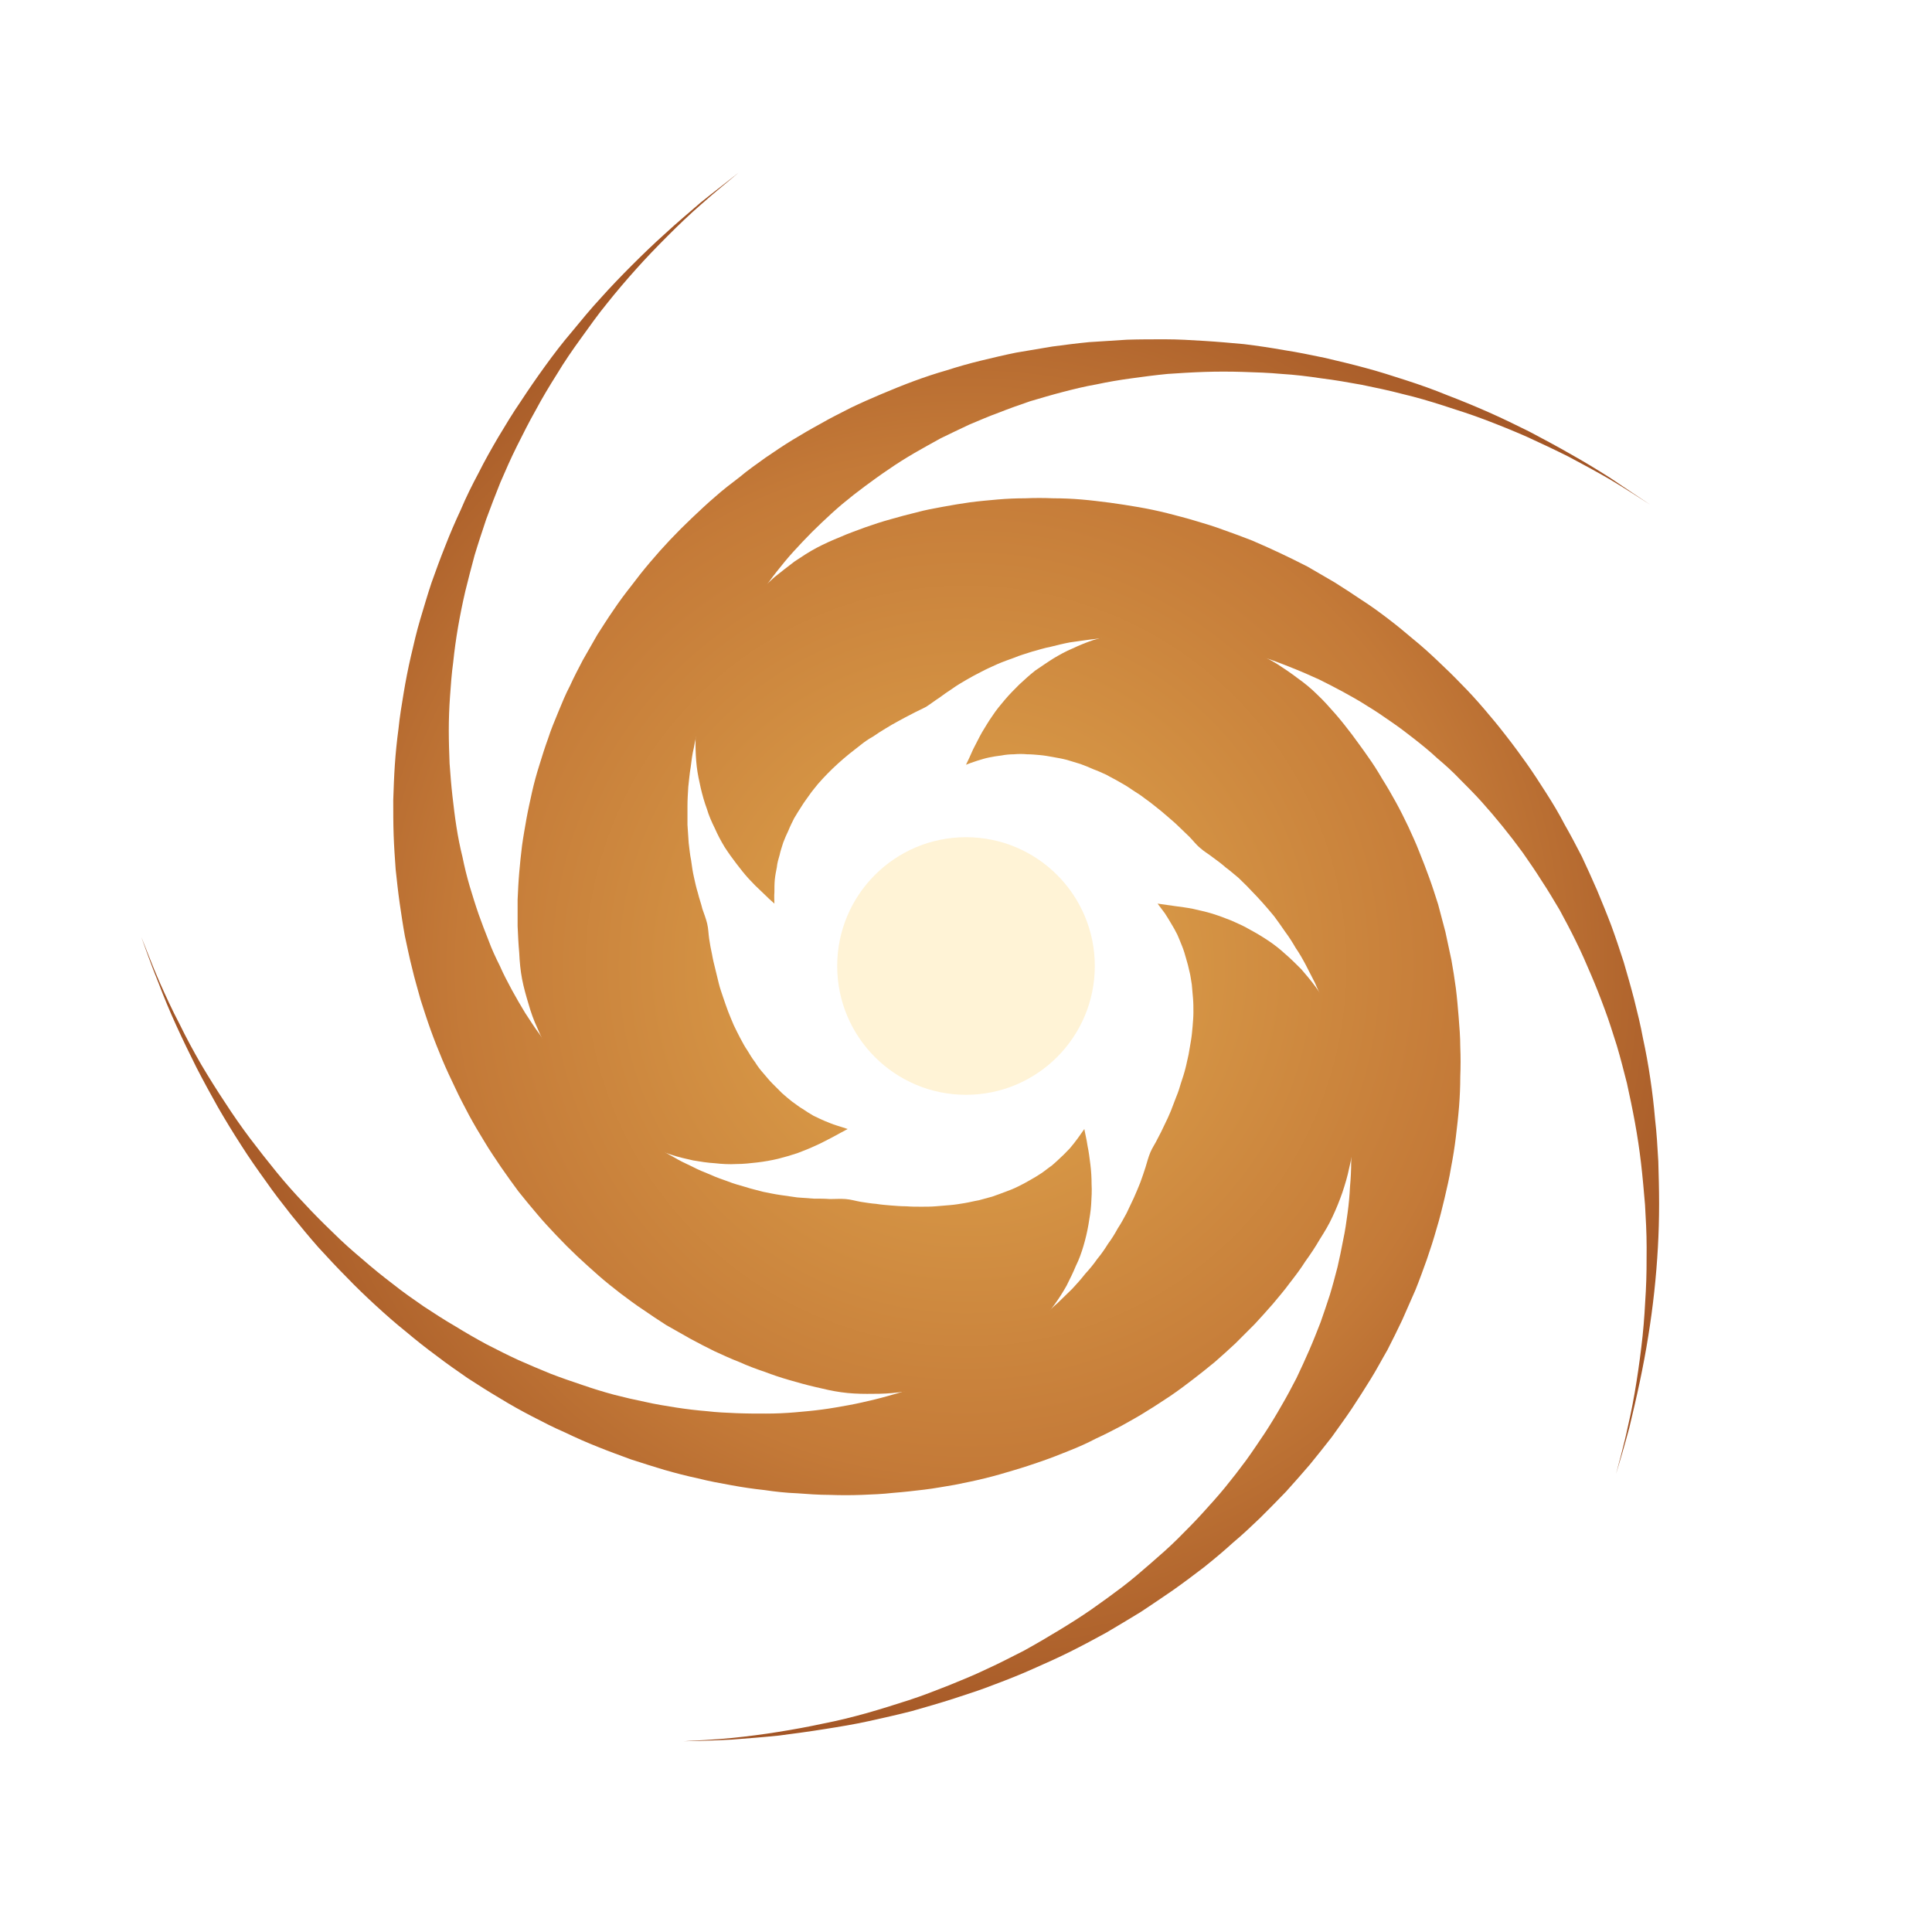
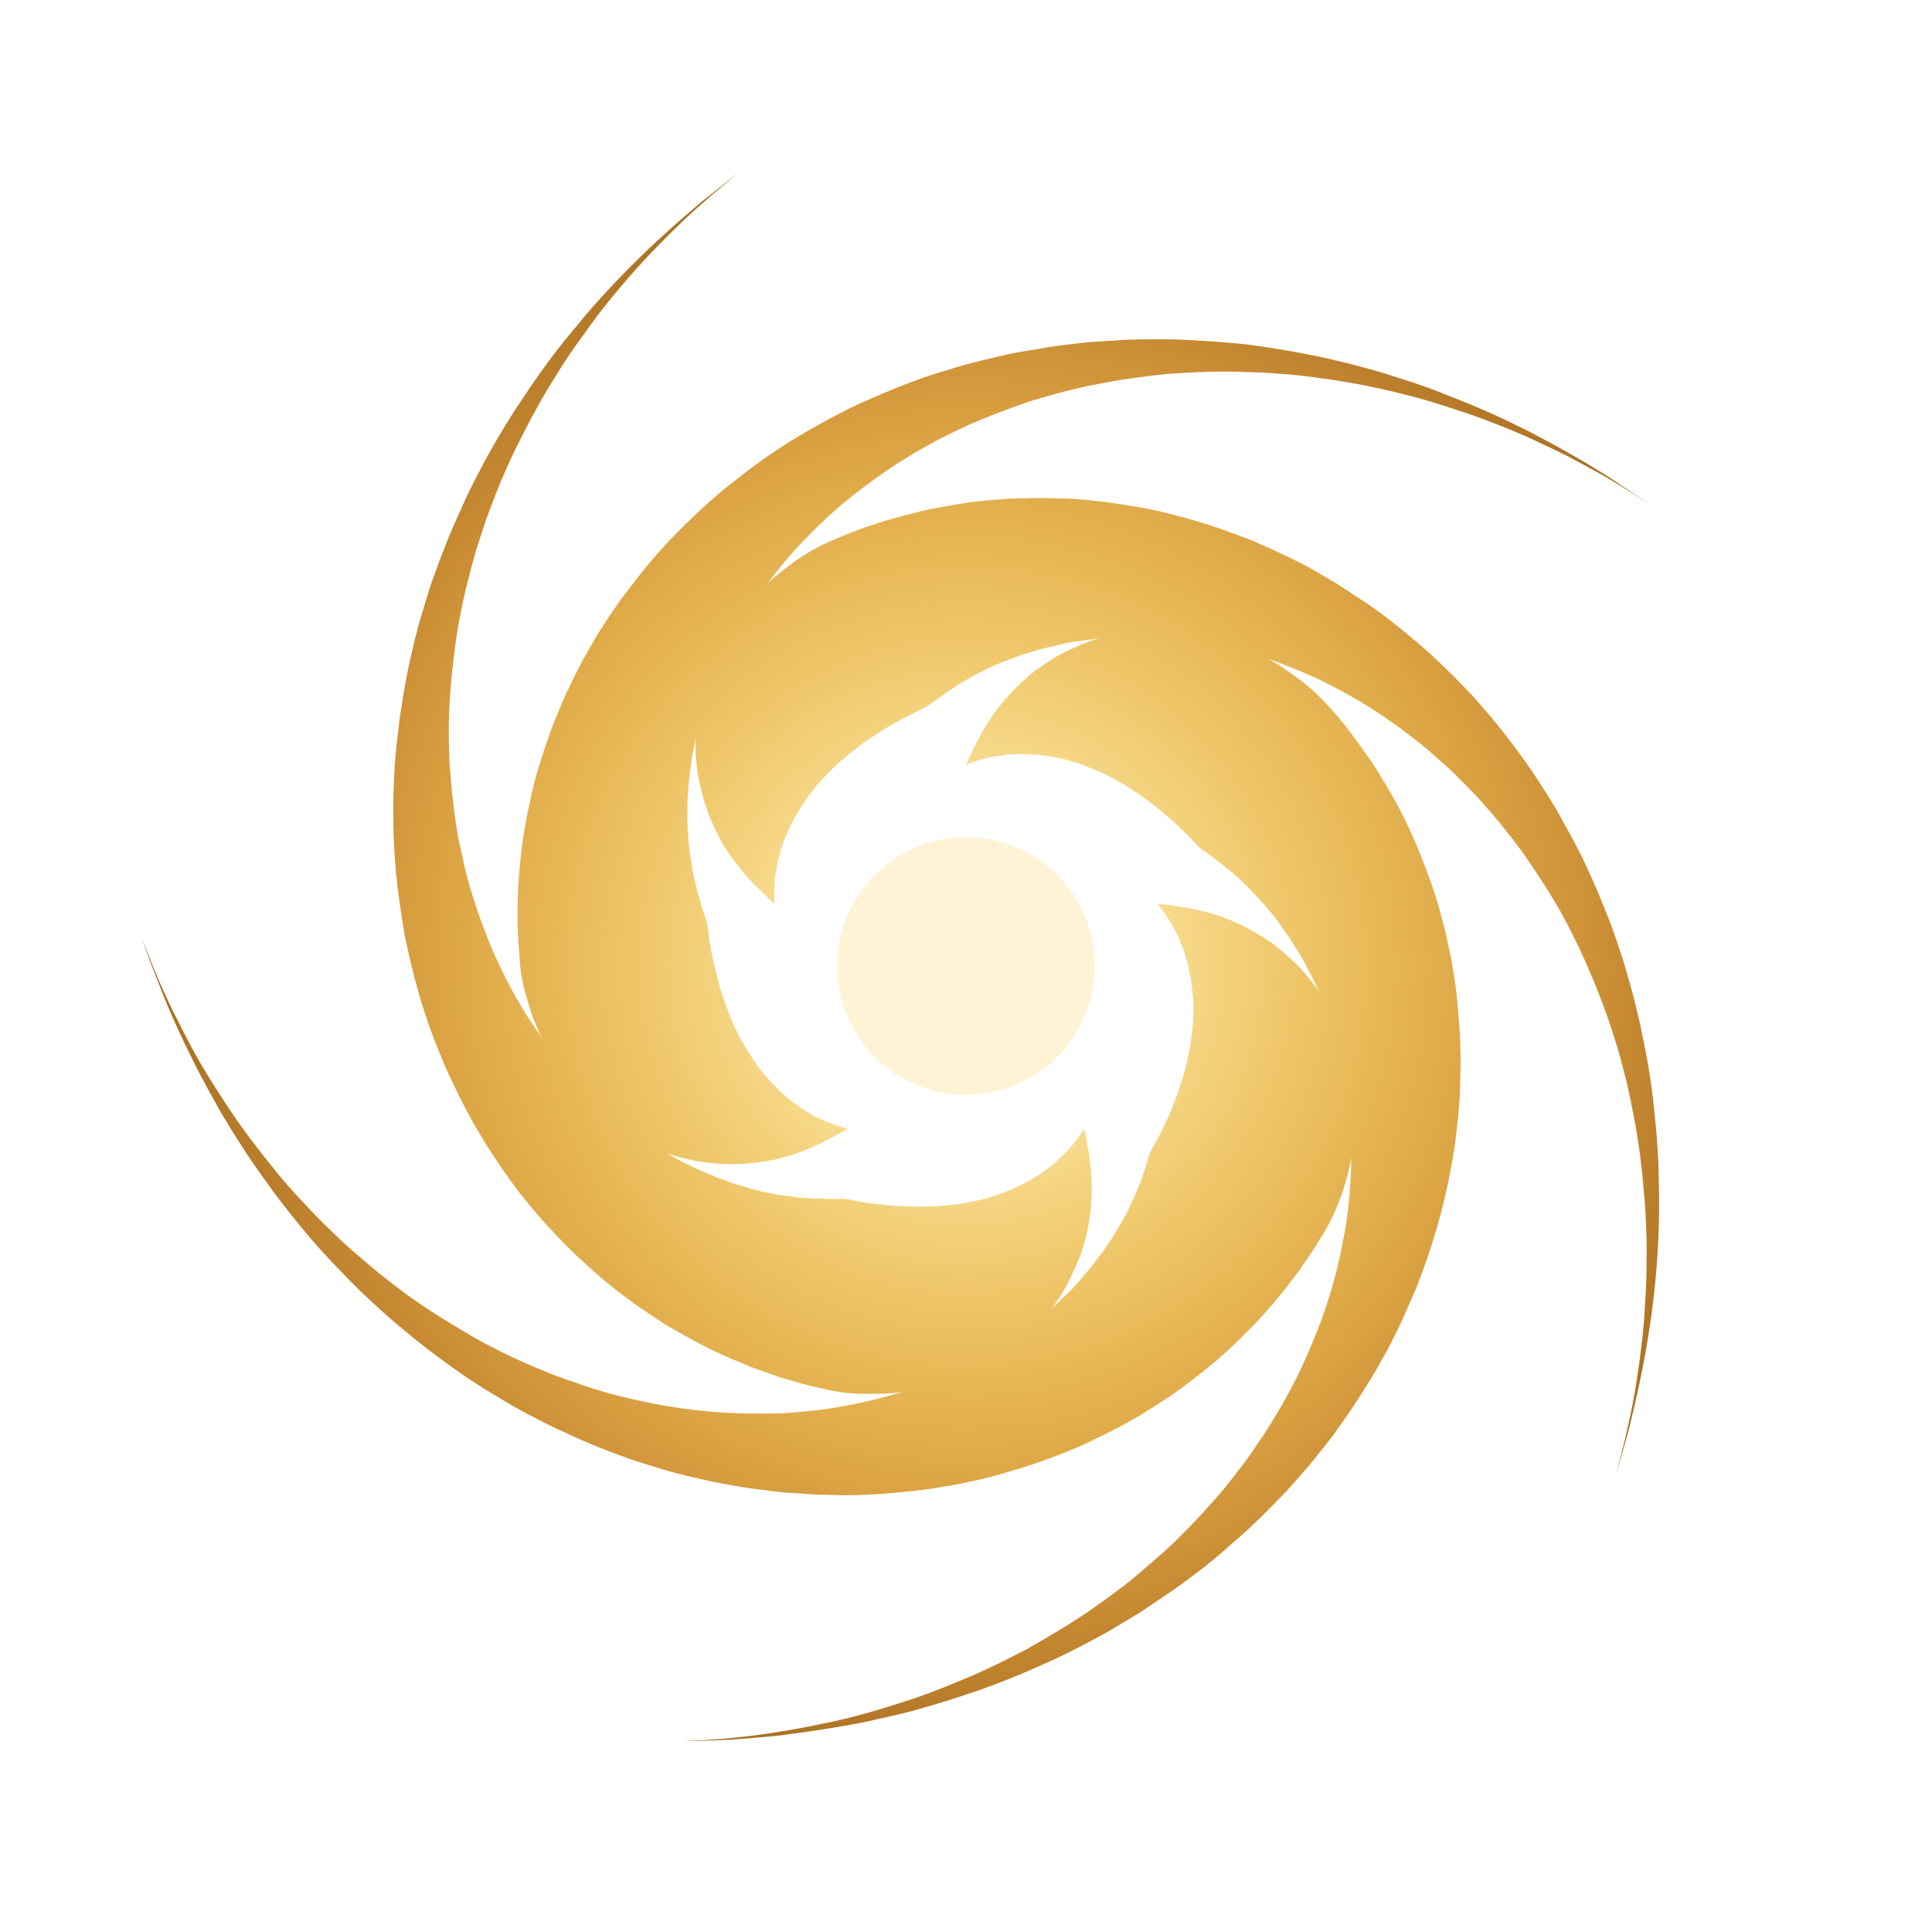
<svg xmlns="http://www.w3.org/2000/svg" viewBox="0 0 48 48">
  <defs>
    <radialGradient id="fm" gradientUnits="userSpaceOnUse" cx="24" cy="24" r="21">
-       <stop offset="0" stop-color="#E2A84E" />
-       <stop offset=".6" stop-color="#C47A38" />
-       <stop offset="1" stop-color="#9C4E22" />
+       <stop offset="0" stop-color="#FFF4D2" />
+       <stop offset="0.12" stop-color="#FCE8AE" />
+       <stop offset="0.24" stop-color="#F7DA8C" />
+       <stop offset="0.36" stop-color="#F0CA6E" />
+       <stop offset="0.48" stop-color="#E8B957" />
+       <stop offset="0.6" stop-color="#DEA746" />
+       <stop offset="0.72" stop-color="#D09439" />
+       <stop offset="0.84" stop-color="#BE812D" />
+       <stop offset="1" stop-color="#A06A1E" />
    </radialGradient>
  </defs>
  <path d="M24.00 19.00 C24.05 18.98 24.18 18.93 24.28 18.90 C24.38 18.87 24.47 18.84 24.57 18.82 C24.67 18.80 24.78 18.78 24.88 18.77 C24.98 18.75 25.09 18.74 25.19 18.74 C25.30 18.73 25.41 18.73 25.52 18.74 C25.62 18.74 25.73 18.75 25.84 18.76 C25.95 18.77 26.06 18.79 26.17 18.81 C26.28 18.83 26.40 18.85 26.51 18.88 C26.62 18.91 26.73 18.95 26.84 18.98 C26.95 19.02 27.05 19.06 27.16 19.11 C27.27 19.15 27.38 19.20 27.49 19.25 C27.59 19.31 27.70 19.36 27.80 19.42 C27.91 19.48 28.01 19.54 28.11 19.61 C28.21 19.68 28.32 19.74 28.42 19.82 C28.52 19.89 28.61 19.96 28.71 20.04 C28.81 20.12 28.90 20.19 29.00 20.28 C29.09 20.36 29.19 20.44 29.28 20.53 C29.37 20.62 29.46 20.70 29.55 20.79 C29.64 20.88 29.72 20.99 29.82 21.07 C29.92 21.16 30.03 21.22 30.13 21.30 C30.24 21.38 30.35 21.46 30.45 21.55 C30.56 21.63 30.66 21.72 30.77 21.81 C30.87 21.91 30.97 22.00 31.07 22.11 C31.17 22.21 31.27 22.32 31.37 22.43 C31.47 22.54 31.56 22.65 31.66 22.77 C31.75 22.89 31.84 23.02 31.93 23.15 C32.02 23.27 32.11 23.41 32.19 23.55 C32.28 23.68 32.36 23.82 32.44 23.97 C32.52 24.12 32.59 24.27 32.67 24.42 C32.74 24.58 32.81 24.73 32.87 24.90 C32.94 25.06 33.00 25.23 33.05 25.40 C33.11 25.57 33.16 25.74 33.21 25.92 C33.26 26.10 33.31 26.28 33.34 26.47 C33.38 26.65 33.42 26.84 33.45 27.03 C33.48 27.22 33.50 27.42 33.52 27.62 C33.54 27.82 33.56 28.02 33.56 28.23 C33.57 28.43 33.58 28.64 33.57 28.85 C33.57 29.06 33.56 29.27 33.54 29.49 C33.53 29.70 33.51 29.92 33.48 30.14 C33.45 30.36 33.42 30.58 33.37 30.81 C33.33 31.03 33.28 31.26 33.23 31.48 C33.17 31.71 33.11 31.94 33.04 32.17 C32.97 32.39 32.89 32.62 32.81 32.85 C32.72 33.08 32.63 33.31 32.53 33.54 C32.43 33.77 32.32 34.01 32.21 34.24 C32.09 34.47 31.97 34.70 31.84 34.92 C31.71 35.15 31.57 35.38 31.42 35.61 C31.27 35.83 31.12 36.06 30.96 36.28 C30.79 36.51 30.62 36.73 30.44 36.95 C30.26 37.17 30.07 37.38 29.87 37.60 C29.68 37.81 29.47 38.02 29.26 38.23 C29.05 38.44 28.82 38.64 28.59 38.84 C28.36 39.04 28.13 39.24 27.88 39.43 C27.63 39.62 27.38 39.80 27.11 39.99 C26.85 40.17 26.58 40.34 26.30 40.51 C26.02 40.68 25.73 40.85 25.44 41.01 C25.14 41.16 24.84 41.32 24.53 41.46 C24.22 41.61 23.90 41.74 23.58 41.87 C23.25 42.00 22.92 42.13 22.58 42.24 C22.24 42.35 21.89 42.46 21.54 42.56 C21.18 42.66 20.82 42.75 20.46 42.82 C20.09 42.90 19.71 42.97 19.33 43.03 C18.96 43.09 18.57 43.14 18.18 43.18 C17.79 43.22 17.19 43.25 16.99 43.26 L16.99 43.26 C17.19 43.26 17.79 43.24 18.18 43.22 C18.57 43.19 18.96 43.16 19.35 43.12 C19.73 43.07 20.11 43.02 20.48 42.96 C20.86 42.90 21.23 42.84 21.59 42.76 C21.95 42.68 22.31 42.60 22.66 42.51 C23.01 42.41 23.36 42.31 23.70 42.20 C24.04 42.09 24.38 41.98 24.71 41.85 C25.03 41.73 25.36 41.60 25.67 41.46 C25.99 41.32 26.30 41.18 26.60 41.03 C26.90 40.88 27.20 40.72 27.49 40.56 C27.78 40.39 28.06 40.22 28.34 40.05 C28.61 39.87 28.88 39.69 29.14 39.51 C29.41 39.32 29.66 39.13 29.91 38.94 C30.16 38.74 30.40 38.54 30.63 38.33 C30.87 38.13 31.09 37.92 31.31 37.71 C31.53 37.49 31.74 37.28 31.95 37.06 C32.15 36.84 32.35 36.61 32.54 36.39 C32.73 36.16 32.91 35.93 33.09 35.70 C33.26 35.46 33.43 35.23 33.59 34.99 C33.75 34.75 33.90 34.51 34.05 34.27 C34.20 34.03 34.33 33.78 34.47 33.54 C34.60 33.29 34.72 33.04 34.84 32.79 C34.95 32.54 35.06 32.29 35.17 32.04 C35.27 31.79 35.36 31.54 35.45 31.29 C35.54 31.03 35.62 30.78 35.69 30.53 C35.77 30.27 35.83 30.02 35.89 29.77 C35.95 29.51 36.01 29.26 36.05 29.01 C36.10 28.75 36.14 28.50 36.17 28.25 C36.20 28.00 36.23 27.74 36.25 27.49 C36.27 27.24 36.28 26.99 36.28 26.75 C36.29 26.50 36.29 26.25 36.28 26.01 C36.28 25.76 36.26 25.52 36.24 25.27 C36.22 25.03 36.20 24.79 36.17 24.55 C36.14 24.32 36.10 24.08 36.06 23.85 C36.01 23.61 35.96 23.38 35.91 23.15 C35.85 22.92 35.79 22.70 35.73 22.47 C35.66 22.25 35.59 22.03 35.51 21.81 C35.43 21.59 35.35 21.38 35.26 21.16 C35.18 20.95 35.08 20.74 34.99 20.54 C34.89 20.33 34.79 20.13 34.68 19.93 C34.57 19.73 34.46 19.54 34.34 19.35 C34.23 19.16 34.11 18.97 33.98 18.79 C33.85 18.60 33.72 18.43 33.59 18.25 C33.46 18.08 33.32 17.90 33.18 17.74 C33.03 17.57 32.89 17.41 32.73 17.26 C32.58 17.11 32.41 16.97 32.24 16.85 C32.07 16.72 31.89 16.60 31.72 16.49 C31.54 16.38 31.35 16.29 31.17 16.20 C30.98 16.11 30.79 16.03 30.60 15.96 C30.41 15.90 30.21 15.84 30.02 15.79 C29.83 15.75 29.63 15.71 29.43 15.69 C29.24 15.66 29.04 15.65 28.85 15.65 C28.65 15.64 28.46 15.65 28.27 15.67 C28.08 15.69 27.89 15.72 27.71 15.76 C27.52 15.80 27.34 15.85 27.17 15.90 C26.99 15.96 26.82 16.03 26.65 16.11 C26.48 16.18 26.32 16.27 26.17 16.36 C26.01 16.46 25.87 16.56 25.72 16.66 C25.58 16.77 25.45 16.89 25.32 17.01 C25.20 17.13 25.08 17.25 24.97 17.38 C24.86 17.51 24.75 17.64 24.66 17.78 C24.56 17.92 24.48 18.06 24.40 18.19 C24.32 18.33 24.25 18.48 24.18 18.61 C24.12 18.75 24.03 18.94 24.00 19.00 Z" fill="url(#fm)" />
  <path d="M28.76 22.45 C28.79 22.49 28.88 22.61 28.94 22.69 C28.99 22.77 29.05 22.86 29.10 22.95 C29.15 23.03 29.20 23.12 29.25 23.22 C29.29 23.31 29.33 23.41 29.37 23.51 C29.41 23.61 29.44 23.71 29.47 23.82 C29.50 23.92 29.53 24.03 29.55 24.13 C29.58 24.24 29.59 24.35 29.61 24.46 C29.62 24.57 29.63 24.69 29.64 24.80 C29.65 24.92 29.65 25.03 29.65 25.15 C29.65 25.26 29.64 25.38 29.63 25.50 C29.62 25.61 29.61 25.73 29.59 25.85 C29.57 25.97 29.55 26.08 29.53 26.20 C29.50 26.32 29.48 26.44 29.45 26.55 C29.42 26.67 29.38 26.79 29.34 26.91 C29.31 27.02 29.27 27.14 29.22 27.26 C29.18 27.37 29.13 27.49 29.09 27.60 C29.04 27.72 28.99 27.83 28.93 27.95 C28.88 28.06 28.82 28.18 28.76 28.29 C28.71 28.40 28.63 28.51 28.58 28.63 C28.53 28.75 28.50 28.87 28.46 29.00 C28.42 29.12 28.38 29.25 28.33 29.38 C28.28 29.50 28.23 29.63 28.17 29.76 C28.11 29.89 28.05 30.01 27.99 30.14 C27.92 30.27 27.85 30.40 27.77 30.52 C27.70 30.65 27.62 30.78 27.53 30.90 C27.45 31.03 27.36 31.16 27.26 31.28 C27.17 31.41 27.07 31.53 26.96 31.65 C26.86 31.78 26.75 31.90 26.64 32.02 C26.52 32.14 26.40 32.25 26.28 32.37 C26.15 32.49 26.02 32.60 25.89 32.71 C25.75 32.83 25.61 32.94 25.47 33.04 C25.33 33.15 25.18 33.25 25.02 33.35 C24.87 33.46 24.71 33.55 24.54 33.65 C24.38 33.74 24.21 33.84 24.04 33.92 C23.86 34.01 23.68 34.10 23.50 34.18 C23.32 34.26 23.13 34.33 22.94 34.40 C22.74 34.47 22.55 34.54 22.35 34.60 C22.14 34.66 21.94 34.72 21.73 34.77 C21.52 34.82 21.31 34.87 21.09 34.91 C20.87 34.95 20.65 34.99 20.42 35.02 C20.20 35.05 19.97 35.07 19.74 35.09 C19.50 35.11 19.27 35.12 19.03 35.12 C18.79 35.12 18.55 35.12 18.30 35.11 C18.06 35.10 17.81 35.09 17.56 35.06 C17.31 35.04 17.06 35.01 16.80 34.97 C16.55 34.93 16.29 34.89 16.03 34.83 C15.78 34.78 15.52 34.72 15.25 34.65 C14.99 34.58 14.73 34.50 14.47 34.41 C14.20 34.32 13.94 34.23 13.68 34.13 C13.41 34.02 13.15 33.91 12.88 33.79 C12.62 33.67 12.36 33.54 12.09 33.40 C11.83 33.26 11.57 33.11 11.31 32.95 C11.05 32.80 10.79 32.63 10.53 32.46 C10.27 32.28 10.01 32.10 9.76 31.90 C9.51 31.71 9.25 31.50 9.01 31.29 C8.76 31.08 8.51 30.86 8.27 30.62 C8.03 30.39 7.79 30.15 7.56 29.90 C7.32 29.65 7.09 29.39 6.87 29.12 C6.65 28.85 6.43 28.57 6.21 28.28 C6.00 28.00 5.79 27.70 5.59 27.39 C5.39 27.09 5.19 26.77 5.00 26.45 C4.81 26.12 4.63 25.79 4.46 25.44 C4.28 25.10 4.12 24.75 3.96 24.39 C3.80 24.03 3.59 23.47 3.51 23.28 L3.51 23.28 C3.58 23.47 3.78 24.04 3.93 24.40 C4.07 24.77 4.22 25.13 4.38 25.48 C4.54 25.83 4.71 26.18 4.88 26.52 C5.05 26.85 5.23 27.18 5.41 27.50 C5.60 27.83 5.79 28.14 5.99 28.45 C6.18 28.75 6.39 29.05 6.60 29.34 C6.80 29.63 7.02 29.91 7.24 30.19 C7.46 30.46 7.68 30.73 7.91 30.99 C8.14 31.24 8.37 31.49 8.61 31.73 C8.85 31.98 9.09 32.21 9.33 32.43 C9.58 32.66 9.83 32.88 10.08 33.08 C10.33 33.29 10.58 33.49 10.84 33.68 C11.10 33.88 11.36 34.06 11.62 34.24 C11.88 34.41 12.15 34.58 12.42 34.74 C12.68 34.90 12.95 35.05 13.22 35.19 C13.49 35.33 13.76 35.47 14.04 35.59 C14.31 35.72 14.58 35.84 14.86 35.95 C15.13 36.06 15.41 36.16 15.68 36.26 C15.96 36.35 16.24 36.44 16.51 36.52 C16.79 36.60 17.06 36.67 17.34 36.73 C17.62 36.80 17.89 36.85 18.17 36.90 C18.44 36.95 18.71 36.99 18.99 37.02 C19.26 37.06 19.53 37.09 19.80 37.10 C20.07 37.12 20.34 37.14 20.61 37.14 C20.88 37.15 21.14 37.15 21.41 37.14 C21.67 37.13 21.93 37.12 22.19 37.09 C22.45 37.07 22.71 37.04 22.96 37.01 C23.22 36.98 23.47 36.93 23.72 36.89 C23.97 36.84 24.22 36.79 24.46 36.73 C24.71 36.67 24.95 36.60 25.18 36.53 C25.42 36.46 25.66 36.38 25.89 36.30 C26.12 36.22 26.35 36.13 26.57 36.04 C26.80 35.95 27.02 35.85 27.23 35.74 C27.45 35.64 27.66 35.53 27.87 35.42 C28.08 35.30 28.29 35.19 28.49 35.06 C28.69 34.94 28.88 34.81 29.08 34.68 C29.27 34.55 29.46 34.41 29.64 34.27 C29.82 34.13 30.00 33.99 30.18 33.84 C30.35 33.69 30.52 33.54 30.69 33.38 C30.85 33.22 31.01 33.06 31.17 32.90 C31.32 32.74 31.47 32.57 31.62 32.40 C31.76 32.23 31.91 32.06 32.04 31.88 C32.18 31.70 32.31 31.53 32.43 31.34 C32.56 31.16 32.68 30.98 32.79 30.79 C32.91 30.60 33.02 30.42 33.11 30.22 C33.20 30.03 33.28 29.83 33.35 29.63 C33.42 29.42 33.48 29.22 33.52 29.02 C33.57 28.81 33.61 28.61 33.64 28.40 C33.66 28.20 33.68 28.00 33.68 27.79 C33.69 27.59 33.68 27.39 33.67 27.19 C33.65 26.99 33.62 26.79 33.59 26.60 C33.55 26.41 33.50 26.21 33.44 26.03 C33.39 25.84 33.32 25.66 33.24 25.49 C33.17 25.31 33.08 25.14 32.99 24.98 C32.89 24.82 32.79 24.66 32.68 24.51 C32.57 24.36 32.45 24.22 32.33 24.08 C32.20 23.95 32.07 23.82 31.93 23.70 C31.80 23.58 31.66 23.47 31.51 23.37 C31.36 23.27 31.21 23.18 31.06 23.10 C30.91 23.01 30.75 22.94 30.59 22.87 C30.44 22.81 30.28 22.75 30.12 22.70 C29.96 22.65 29.80 22.62 29.64 22.58 C29.49 22.55 29.33 22.53 29.18 22.51 C29.03 22.49 28.83 22.46 28.76 22.45 Z" fill="url(#fm)" />
  <path d="M26.94 28.05 C26.91 28.09 26.83 28.21 26.77 28.29 C26.71 28.37 26.65 28.45 26.58 28.53 C26.51 28.60 26.44 28.68 26.36 28.75 C26.29 28.82 26.21 28.89 26.13 28.96 C26.04 29.02 25.96 29.09 25.87 29.15 C25.78 29.21 25.68 29.27 25.59 29.32 C25.49 29.38 25.39 29.43 25.29 29.48 C25.19 29.53 25.09 29.57 24.98 29.61 C24.87 29.65 24.77 29.69 24.65 29.73 C24.54 29.76 24.43 29.79 24.32 29.82 C24.20 29.84 24.09 29.87 23.97 29.89 C23.85 29.91 23.73 29.93 23.61 29.94 C23.50 29.95 23.37 29.96 23.25 29.97 C23.13 29.98 23.01 29.98 22.89 29.98 C22.76 29.98 22.64 29.98 22.52 29.97 C22.39 29.97 22.27 29.96 22.14 29.95 C22.02 29.94 21.89 29.93 21.77 29.91 C21.64 29.90 21.52 29.88 21.39 29.86 C21.27 29.84 21.14 29.80 21.01 29.79 C20.88 29.78 20.76 29.79 20.62 29.79 C20.49 29.78 20.36 29.78 20.22 29.78 C20.09 29.77 19.95 29.76 19.81 29.75 C19.67 29.73 19.53 29.71 19.39 29.69 C19.25 29.67 19.11 29.64 18.96 29.61 C18.82 29.57 18.67 29.54 18.52 29.49 C18.38 29.45 18.23 29.41 18.08 29.35 C17.94 29.30 17.79 29.25 17.64 29.18 C17.49 29.12 17.34 29.06 17.19 28.98 C17.04 28.91 16.89 28.84 16.74 28.75 C16.59 28.67 16.44 28.58 16.30 28.49 C16.15 28.40 16.00 28.30 15.85 28.19 C15.71 28.09 15.56 27.98 15.42 27.86 C15.27 27.75 15.13 27.63 14.99 27.50 C14.85 27.37 14.71 27.24 14.57 27.10 C14.44 26.96 14.30 26.82 14.17 26.67 C14.04 26.52 13.91 26.36 13.78 26.20 C13.65 26.04 13.53 25.88 13.41 25.70 C13.28 25.53 13.17 25.35 13.05 25.17 C12.94 24.99 12.83 24.80 12.72 24.60 C12.62 24.41 12.51 24.21 12.42 24.00 C12.32 23.80 12.22 23.59 12.14 23.37 C12.05 23.15 11.97 22.93 11.89 22.71 C11.81 22.48 11.74 22.25 11.67 22.02 C11.60 21.78 11.54 21.54 11.49 21.29 C11.43 21.05 11.38 20.80 11.34 20.54 C11.30 20.29 11.27 20.03 11.24 19.77 C11.21 19.51 11.19 19.24 11.17 18.97 C11.16 18.70 11.15 18.43 11.15 18.15 C11.15 17.87 11.16 17.59 11.18 17.31 C11.20 17.03 11.22 16.74 11.26 16.45 C11.29 16.16 11.33 15.87 11.38 15.58 C11.43 15.29 11.49 14.99 11.56 14.69 C11.63 14.40 11.71 14.10 11.79 13.80 C11.88 13.50 11.98 13.20 12.08 12.90 C12.19 12.60 12.31 12.29 12.43 11.99 C12.56 11.69 12.69 11.39 12.84 11.09 C12.99 10.79 13.14 10.49 13.31 10.19 C13.47 9.89 13.65 9.59 13.84 9.29 C14.02 8.99 14.22 8.70 14.43 8.41 C14.64 8.12 14.85 7.82 15.08 7.54 C15.31 7.25 15.55 6.97 15.80 6.69 C16.05 6.41 16.32 6.13 16.59 5.86 C16.86 5.59 17.14 5.32 17.44 5.06 C17.73 4.80 18.20 4.42 18.35 4.29 L18.35 4.29 C18.19 4.42 17.72 4.78 17.41 5.03 C17.11 5.29 16.81 5.54 16.53 5.80 C16.24 6.06 15.97 6.32 15.70 6.59 C15.43 6.86 15.17 7.13 14.92 7.41 C14.67 7.68 14.44 7.96 14.21 8.24 C13.97 8.52 13.75 8.81 13.54 9.10 C13.33 9.39 13.13 9.68 12.94 9.97 C12.74 10.26 12.56 10.56 12.38 10.86 C12.21 11.15 12.04 11.45 11.89 11.75 C11.73 12.05 11.58 12.35 11.45 12.66 C11.31 12.96 11.18 13.26 11.06 13.57 C10.94 13.87 10.83 14.17 10.72 14.48 C10.62 14.78 10.53 15.09 10.44 15.39 C10.35 15.69 10.28 16.00 10.21 16.30 C10.14 16.60 10.08 16.91 10.03 17.21 C9.98 17.51 9.93 17.81 9.90 18.11 C9.86 18.41 9.83 18.70 9.81 19.00 C9.79 19.29 9.78 19.59 9.77 19.88 C9.77 20.17 9.77 20.46 9.78 20.75 C9.79 21.03 9.81 21.32 9.83 21.60 C9.86 21.88 9.89 22.16 9.93 22.44 C9.97 22.71 10.01 22.99 10.06 23.26 C10.12 23.53 10.17 23.79 10.24 24.06 C10.30 24.32 10.38 24.58 10.45 24.84 C10.53 25.09 10.61 25.34 10.70 25.59 C10.79 25.84 10.89 26.09 10.99 26.33 C11.09 26.57 11.20 26.80 11.31 27.03 C11.42 27.27 11.54 27.49 11.66 27.72 C11.78 27.94 11.91 28.16 12.04 28.37 C12.17 28.59 12.31 28.79 12.45 29.00 C12.59 29.20 12.73 29.40 12.88 29.60 C13.03 29.79 13.19 29.98 13.35 30.17 C13.50 30.35 13.67 30.53 13.83 30.70 C14.00 30.88 14.17 31.05 14.34 31.21 C14.51 31.37 14.69 31.53 14.87 31.69 C15.04 31.84 15.23 31.99 15.41 32.13 C15.60 32.27 15.78 32.41 15.98 32.54 C16.17 32.67 16.36 32.80 16.55 32.92 C16.75 33.03 16.95 33.15 17.15 33.26 C17.35 33.37 17.55 33.47 17.75 33.57 C17.95 33.66 18.16 33.76 18.37 33.84 C18.57 33.93 18.78 34.01 18.99 34.08 C19.20 34.16 19.41 34.23 19.62 34.29 C19.83 34.35 20.04 34.41 20.26 34.46 C20.47 34.51 20.68 34.56 20.90 34.59 C21.11 34.62 21.33 34.63 21.54 34.63 C21.75 34.63 21.96 34.63 22.17 34.61 C22.38 34.59 22.59 34.56 22.79 34.53 C22.99 34.49 23.19 34.44 23.39 34.38 C23.58 34.32 23.77 34.26 23.95 34.18 C24.14 34.10 24.32 34.01 24.49 33.92 C24.66 33.82 24.83 33.72 24.99 33.61 C25.15 33.50 25.30 33.38 25.44 33.25 C25.58 33.12 25.72 32.99 25.85 32.85 C25.97 32.71 26.09 32.56 26.20 32.41 C26.31 32.26 26.41 32.10 26.50 31.94 C26.58 31.78 26.66 31.62 26.73 31.45 C26.81 31.29 26.87 31.12 26.92 30.95 C26.97 30.78 27.01 30.61 27.04 30.44 C27.07 30.26 27.10 30.09 27.11 29.92 C27.12 29.75 27.13 29.58 27.12 29.42 C27.12 29.25 27.11 29.09 27.09 28.93 C27.07 28.77 27.05 28.61 27.02 28.47 C27.00 28.32 26.95 28.12 26.94 28.05 Z" fill="url(#fm)" />
  <path d="M21.06 28.05 C21.01 28.03 20.87 27.99 20.78 27.96 C20.68 27.93 20.59 27.89 20.49 27.85 C20.40 27.81 20.31 27.77 20.21 27.72 C20.12 27.67 20.03 27.61 19.94 27.55 C19.85 27.50 19.77 27.43 19.68 27.37 C19.59 27.30 19.51 27.23 19.43 27.16 C19.35 27.08 19.27 27.00 19.19 26.92 C19.11 26.84 19.04 26.75 18.97 26.67 C18.89 26.58 18.82 26.49 18.76 26.39 C18.69 26.30 18.63 26.20 18.57 26.10 C18.50 26.00 18.45 25.90 18.39 25.79 C18.34 25.69 18.28 25.58 18.23 25.47 C18.18 25.36 18.14 25.25 18.09 25.13 C18.05 25.02 18.01 24.91 17.97 24.79 C17.93 24.67 17.89 24.56 17.86 24.44 C17.83 24.32 17.80 24.20 17.77 24.07 C17.74 23.95 17.71 23.83 17.69 23.71 C17.66 23.58 17.64 23.46 17.62 23.33 C17.60 23.20 17.60 23.07 17.57 22.95 C17.54 22.82 17.49 22.70 17.45 22.58 C17.42 22.45 17.37 22.32 17.34 22.19 C17.30 22.06 17.27 21.93 17.24 21.79 C17.21 21.66 17.19 21.52 17.17 21.37 C17.14 21.23 17.13 21.09 17.11 20.94 C17.10 20.79 17.09 20.64 17.08 20.49 C17.08 20.34 17.08 20.18 17.08 20.03 C17.08 19.87 17.09 19.71 17.10 19.55 C17.12 19.39 17.13 19.23 17.16 19.06 C17.18 18.90 17.20 18.73 17.24 18.57 C17.27 18.40 17.31 18.23 17.35 18.06 C17.39 17.89 17.44 17.72 17.50 17.55 C17.55 17.38 17.61 17.20 17.68 17.03 C17.74 16.86 17.81 16.69 17.89 16.51 C17.97 16.34 18.05 16.17 18.14 15.99 C18.23 15.82 18.32 15.65 18.42 15.47 C18.52 15.30 18.63 15.13 18.75 14.96 C18.86 14.79 18.98 14.62 19.11 14.45 C19.23 14.28 19.37 14.11 19.50 13.95 C19.64 13.78 19.79 13.62 19.94 13.46 C20.09 13.30 20.25 13.14 20.42 12.98 C20.58 12.83 20.75 12.67 20.93 12.52 C21.11 12.37 21.30 12.22 21.49 12.08 C21.68 11.94 21.87 11.80 22.08 11.66 C22.28 11.52 22.49 11.39 22.71 11.26 C22.92 11.14 23.15 11.01 23.37 10.89 C23.60 10.78 23.84 10.66 24.08 10.55 C24.32 10.45 24.57 10.34 24.82 10.25 C25.07 10.15 25.33 10.06 25.59 9.97 C25.86 9.89 26.13 9.81 26.40 9.74 C26.67 9.67 26.95 9.60 27.24 9.55 C27.52 9.49 27.81 9.44 28.11 9.40 C28.40 9.36 28.70 9.32 29.01 9.29 C29.31 9.27 29.62 9.25 29.93 9.24 C30.24 9.23 30.56 9.23 30.88 9.24 C31.20 9.25 31.52 9.26 31.84 9.29 C32.17 9.31 32.50 9.35 32.83 9.40 C33.16 9.44 33.50 9.50 33.83 9.56 C34.17 9.63 34.51 9.70 34.85 9.79 C35.19 9.87 35.53 9.97 35.87 10.08 C36.21 10.19 36.56 10.30 36.90 10.43 C37.24 10.56 37.59 10.70 37.93 10.85 C38.28 11.01 38.62 11.17 38.96 11.34 C39.30 11.52 39.65 11.71 39.98 11.90 C40.32 12.10 40.83 12.43 41.00 12.54 L41.00 12.54 C40.83 12.43 40.33 12.09 40.00 11.87 C39.67 11.66 39.34 11.46 39.00 11.27 C38.67 11.08 38.33 10.90 37.99 10.72 C37.65 10.55 37.32 10.39 36.98 10.24 C36.64 10.09 36.30 9.95 35.96 9.82 C35.62 9.68 35.28 9.56 34.94 9.45 C34.60 9.34 34.26 9.23 33.92 9.14 C33.59 9.05 33.25 8.97 32.91 8.89 C32.57 8.82 32.24 8.75 31.91 8.70 C31.57 8.64 31.24 8.59 30.91 8.55 C30.58 8.52 30.25 8.49 29.92 8.47 C29.60 8.45 29.27 8.43 28.95 8.43 C28.63 8.43 28.31 8.43 28.00 8.44 C27.68 8.46 27.37 8.48 27.06 8.50 C26.75 8.53 26.44 8.57 26.14 8.61 C25.84 8.66 25.54 8.71 25.25 8.76 C24.95 8.82 24.66 8.89 24.37 8.96 C24.08 9.03 23.80 9.11 23.52 9.20 C23.24 9.28 22.97 9.37 22.70 9.47 C22.43 9.57 22.16 9.68 21.90 9.79 C21.64 9.90 21.39 10.01 21.14 10.13 C20.89 10.26 20.64 10.38 20.40 10.52 C20.16 10.65 19.92 10.79 19.69 10.93 C19.46 11.07 19.24 11.22 19.02 11.37 C18.80 11.53 18.58 11.68 18.38 11.85 C18.17 12.01 17.96 12.17 17.77 12.34 C17.57 12.51 17.38 12.69 17.19 12.87 C17.01 13.04 16.83 13.22 16.65 13.41 C16.48 13.59 16.31 13.78 16.15 13.97 C15.98 14.17 15.83 14.36 15.68 14.56 C15.53 14.75 15.38 14.95 15.24 15.16 C15.10 15.36 14.97 15.57 14.84 15.77 C14.72 15.98 14.60 16.19 14.48 16.40 C14.37 16.61 14.26 16.82 14.16 17.04 C14.05 17.25 13.96 17.47 13.87 17.69 C13.78 17.91 13.69 18.12 13.62 18.34 C13.54 18.56 13.47 18.78 13.40 19.01 C13.33 19.23 13.27 19.45 13.22 19.67 C13.17 19.90 13.12 20.12 13.08 20.34 C13.04 20.57 13.00 20.79 12.97 21.01 C12.94 21.24 12.92 21.46 12.90 21.68 C12.88 21.91 12.87 22.13 12.86 22.35 C12.86 22.57 12.86 22.79 12.86 23.01 C12.87 23.23 12.88 23.46 12.90 23.67 C12.91 23.89 12.93 24.11 12.97 24.32 C13.01 24.53 13.07 24.74 13.13 24.94 C13.19 25.15 13.26 25.35 13.35 25.54 C13.43 25.73 13.52 25.92 13.62 26.10 C13.71 26.28 13.82 26.46 13.94 26.62 C14.05 26.79 14.18 26.95 14.31 27.10 C14.44 27.25 14.57 27.40 14.72 27.53 C14.86 27.67 15.01 27.79 15.17 27.91 C15.32 28.02 15.48 28.13 15.65 28.23 C15.81 28.33 15.98 28.41 16.16 28.49 C16.33 28.57 16.50 28.63 16.68 28.69 C16.86 28.75 17.04 28.79 17.22 28.83 C17.40 28.86 17.58 28.89 17.76 28.90 C17.94 28.92 18.12 28.93 18.29 28.92 C18.47 28.92 18.65 28.90 18.82 28.88 C18.99 28.86 19.16 28.83 19.33 28.79 C19.49 28.75 19.66 28.70 19.81 28.65 C19.97 28.59 20.12 28.53 20.27 28.46 C20.41 28.40 20.55 28.32 20.69 28.25 C20.82 28.18 21.00 28.08 21.06 28.05 Z" fill="url(#fm)" />
  <path d="M19.24 22.45 C19.24 22.41 19.23 22.26 19.24 22.16 C19.24 22.06 19.24 21.96 19.25 21.85 C19.26 21.75 19.28 21.65 19.30 21.55 C19.31 21.44 19.34 21.34 19.37 21.24 C19.39 21.14 19.43 21.03 19.46 20.93 C19.50 20.83 19.54 20.73 19.59 20.63 C19.63 20.53 19.68 20.43 19.73 20.33 C19.79 20.23 19.85 20.13 19.91 20.04 C19.97 19.94 20.04 19.85 20.11 19.75 C20.17 19.66 20.25 19.57 20.32 19.48 C20.40 19.39 20.48 19.30 20.56 19.22 C20.65 19.13 20.73 19.05 20.82 18.97 C20.91 18.89 21.00 18.81 21.10 18.73 C21.19 18.66 21.29 18.58 21.38 18.51 C21.48 18.43 21.58 18.36 21.69 18.30 C21.79 18.23 21.90 18.16 22.00 18.10 C22.11 18.03 22.22 17.97 22.33 17.91 C22.44 17.85 22.55 17.79 22.67 17.73 C22.78 17.67 22.90 17.62 23.01 17.56 C23.12 17.49 23.22 17.41 23.33 17.34 C23.44 17.26 23.55 17.18 23.66 17.11 C23.77 17.03 23.89 16.96 24.01 16.89 C24.13 16.82 24.26 16.75 24.38 16.69 C24.51 16.62 24.65 16.56 24.78 16.50 C24.92 16.44 25.06 16.39 25.20 16.34 C25.34 16.28 25.49 16.24 25.64 16.19 C25.79 16.15 25.94 16.10 26.10 16.07 C26.26 16.03 26.42 15.99 26.58 15.96 C26.74 15.94 26.91 15.91 27.08 15.89 C27.25 15.87 27.42 15.85 27.59 15.84 C27.77 15.83 27.95 15.82 28.13 15.82 C28.31 15.82 28.49 15.82 28.67 15.83 C28.86 15.84 29.04 15.85 29.23 15.87 C29.42 15.89 29.61 15.92 29.80 15.95 C30.00 15.98 30.19 16.02 30.39 16.06 C30.58 16.10 30.78 16.15 30.97 16.21 C31.17 16.26 31.37 16.33 31.57 16.39 C31.77 16.46 31.97 16.54 32.17 16.62 C32.37 16.70 32.57 16.79 32.77 16.88 C32.97 16.98 33.17 17.08 33.37 17.19 C33.57 17.30 33.77 17.41 33.97 17.54 C34.17 17.66 34.36 17.79 34.56 17.93 C34.75 18.06 34.95 18.21 35.14 18.36 C35.33 18.51 35.53 18.67 35.71 18.84 C35.90 19.00 36.09 19.17 36.27 19.36 C36.45 19.54 36.63 19.72 36.81 19.92 C36.99 20.12 37.16 20.32 37.33 20.53 C37.50 20.74 37.67 20.96 37.83 21.18 C37.99 21.41 38.15 21.64 38.30 21.88 C38.46 22.12 38.60 22.36 38.75 22.61 C38.89 22.87 39.03 23.13 39.16 23.40 C39.29 23.66 39.41 23.94 39.53 24.22 C39.65 24.50 39.76 24.78 39.87 25.08 C39.98 25.37 40.07 25.67 40.17 25.98 C40.26 26.28 40.34 26.60 40.42 26.91 C40.49 27.23 40.56 27.56 40.62 27.89 C40.68 28.22 40.73 28.55 40.77 28.89 C40.81 29.23 40.84 29.58 40.87 29.93 C40.89 30.28 40.91 30.63 40.91 30.99 C40.91 31.35 40.91 31.71 40.89 32.08 C40.87 32.44 40.85 32.81 40.81 33.19 C40.77 33.56 40.72 33.94 40.66 34.32 C40.60 34.70 40.53 35.08 40.44 35.46 C40.36 35.85 40.20 36.43 40.15 36.62 L40.15 36.62 C40.21 36.43 40.38 35.85 40.48 35.47 C40.57 35.09 40.66 34.71 40.74 34.33 C40.82 33.95 40.89 33.58 40.95 33.20 C41.01 32.83 41.06 32.46 41.10 32.09 C41.14 31.72 41.17 31.35 41.19 30.99 C41.21 30.63 41.22 30.27 41.22 29.91 C41.22 29.55 41.21 29.20 41.20 28.85 C41.18 28.50 41.16 28.15 41.12 27.81 C41.09 27.46 41.05 27.12 41.00 26.79 C40.95 26.45 40.89 26.12 40.82 25.80 C40.76 25.47 40.68 25.15 40.60 24.83 C40.52 24.52 40.43 24.21 40.34 23.90 C40.24 23.59 40.14 23.29 40.03 22.99 C39.92 22.70 39.80 22.41 39.68 22.12 C39.56 21.84 39.43 21.56 39.30 21.28 C39.16 21.01 39.02 20.74 38.87 20.48 C38.73 20.21 38.58 19.96 38.42 19.71 C38.26 19.46 38.10 19.21 37.93 18.97 C37.76 18.73 37.59 18.50 37.41 18.27 C37.24 18.05 37.06 17.83 36.87 17.61 C36.69 17.40 36.50 17.19 36.30 16.99 C36.11 16.79 35.91 16.60 35.71 16.41 C35.51 16.22 35.31 16.04 35.10 15.87 C34.89 15.69 34.68 15.52 34.47 15.36 C34.26 15.20 34.04 15.04 33.82 14.90 C33.60 14.75 33.38 14.61 33.16 14.47 C32.94 14.34 32.71 14.21 32.49 14.08 C32.26 13.96 32.03 13.85 31.80 13.74 C31.57 13.63 31.34 13.53 31.11 13.43 C30.88 13.34 30.64 13.25 30.41 13.17 C30.17 13.08 29.94 13.01 29.70 12.94 C29.47 12.87 29.23 12.81 29.00 12.75 C28.76 12.69 28.52 12.64 28.29 12.60 C28.05 12.56 27.81 12.52 27.58 12.49 C27.34 12.46 27.11 12.43 26.87 12.41 C26.64 12.39 26.40 12.38 26.17 12.38 C25.94 12.37 25.70 12.37 25.47 12.38 C25.24 12.38 25.01 12.39 24.78 12.41 C24.56 12.43 24.33 12.45 24.10 12.48 C23.88 12.51 23.65 12.55 23.43 12.59 C23.21 12.63 22.99 12.67 22.77 12.73 C22.56 12.78 22.34 12.84 22.13 12.90 C21.91 12.96 21.70 13.03 21.50 13.10 C21.29 13.18 21.08 13.25 20.88 13.34 C20.68 13.42 20.48 13.51 20.29 13.61 C20.10 13.71 19.92 13.83 19.74 13.95 C19.57 14.08 19.40 14.21 19.24 14.34 C19.09 14.48 18.93 14.62 18.79 14.77 C18.65 14.92 18.52 15.08 18.40 15.24 C18.27 15.40 18.16 15.57 18.05 15.74 C17.95 15.91 17.86 16.09 17.77 16.26 C17.69 16.44 17.62 16.62 17.55 16.81 C17.49 16.99 17.44 17.18 17.40 17.36 C17.36 17.55 17.33 17.74 17.31 17.93 C17.29 18.11 17.28 18.30 17.28 18.49 C17.28 18.67 17.29 18.86 17.31 19.04 C17.33 19.22 17.37 19.40 17.41 19.58 C17.45 19.75 17.50 19.93 17.56 20.09 C17.61 20.26 17.68 20.42 17.76 20.58 C17.83 20.74 17.91 20.89 18.00 21.04 C18.09 21.18 18.19 21.32 18.29 21.45 C18.39 21.58 18.49 21.71 18.60 21.83 C18.71 21.95 18.82 22.06 18.93 22.16 C19.04 22.27 19.19 22.41 19.24 22.45 Z" fill="url(#fm)" />
  <circle cx="24" cy="24" r="3.2" fill="#FFF3D6" />
</svg>
